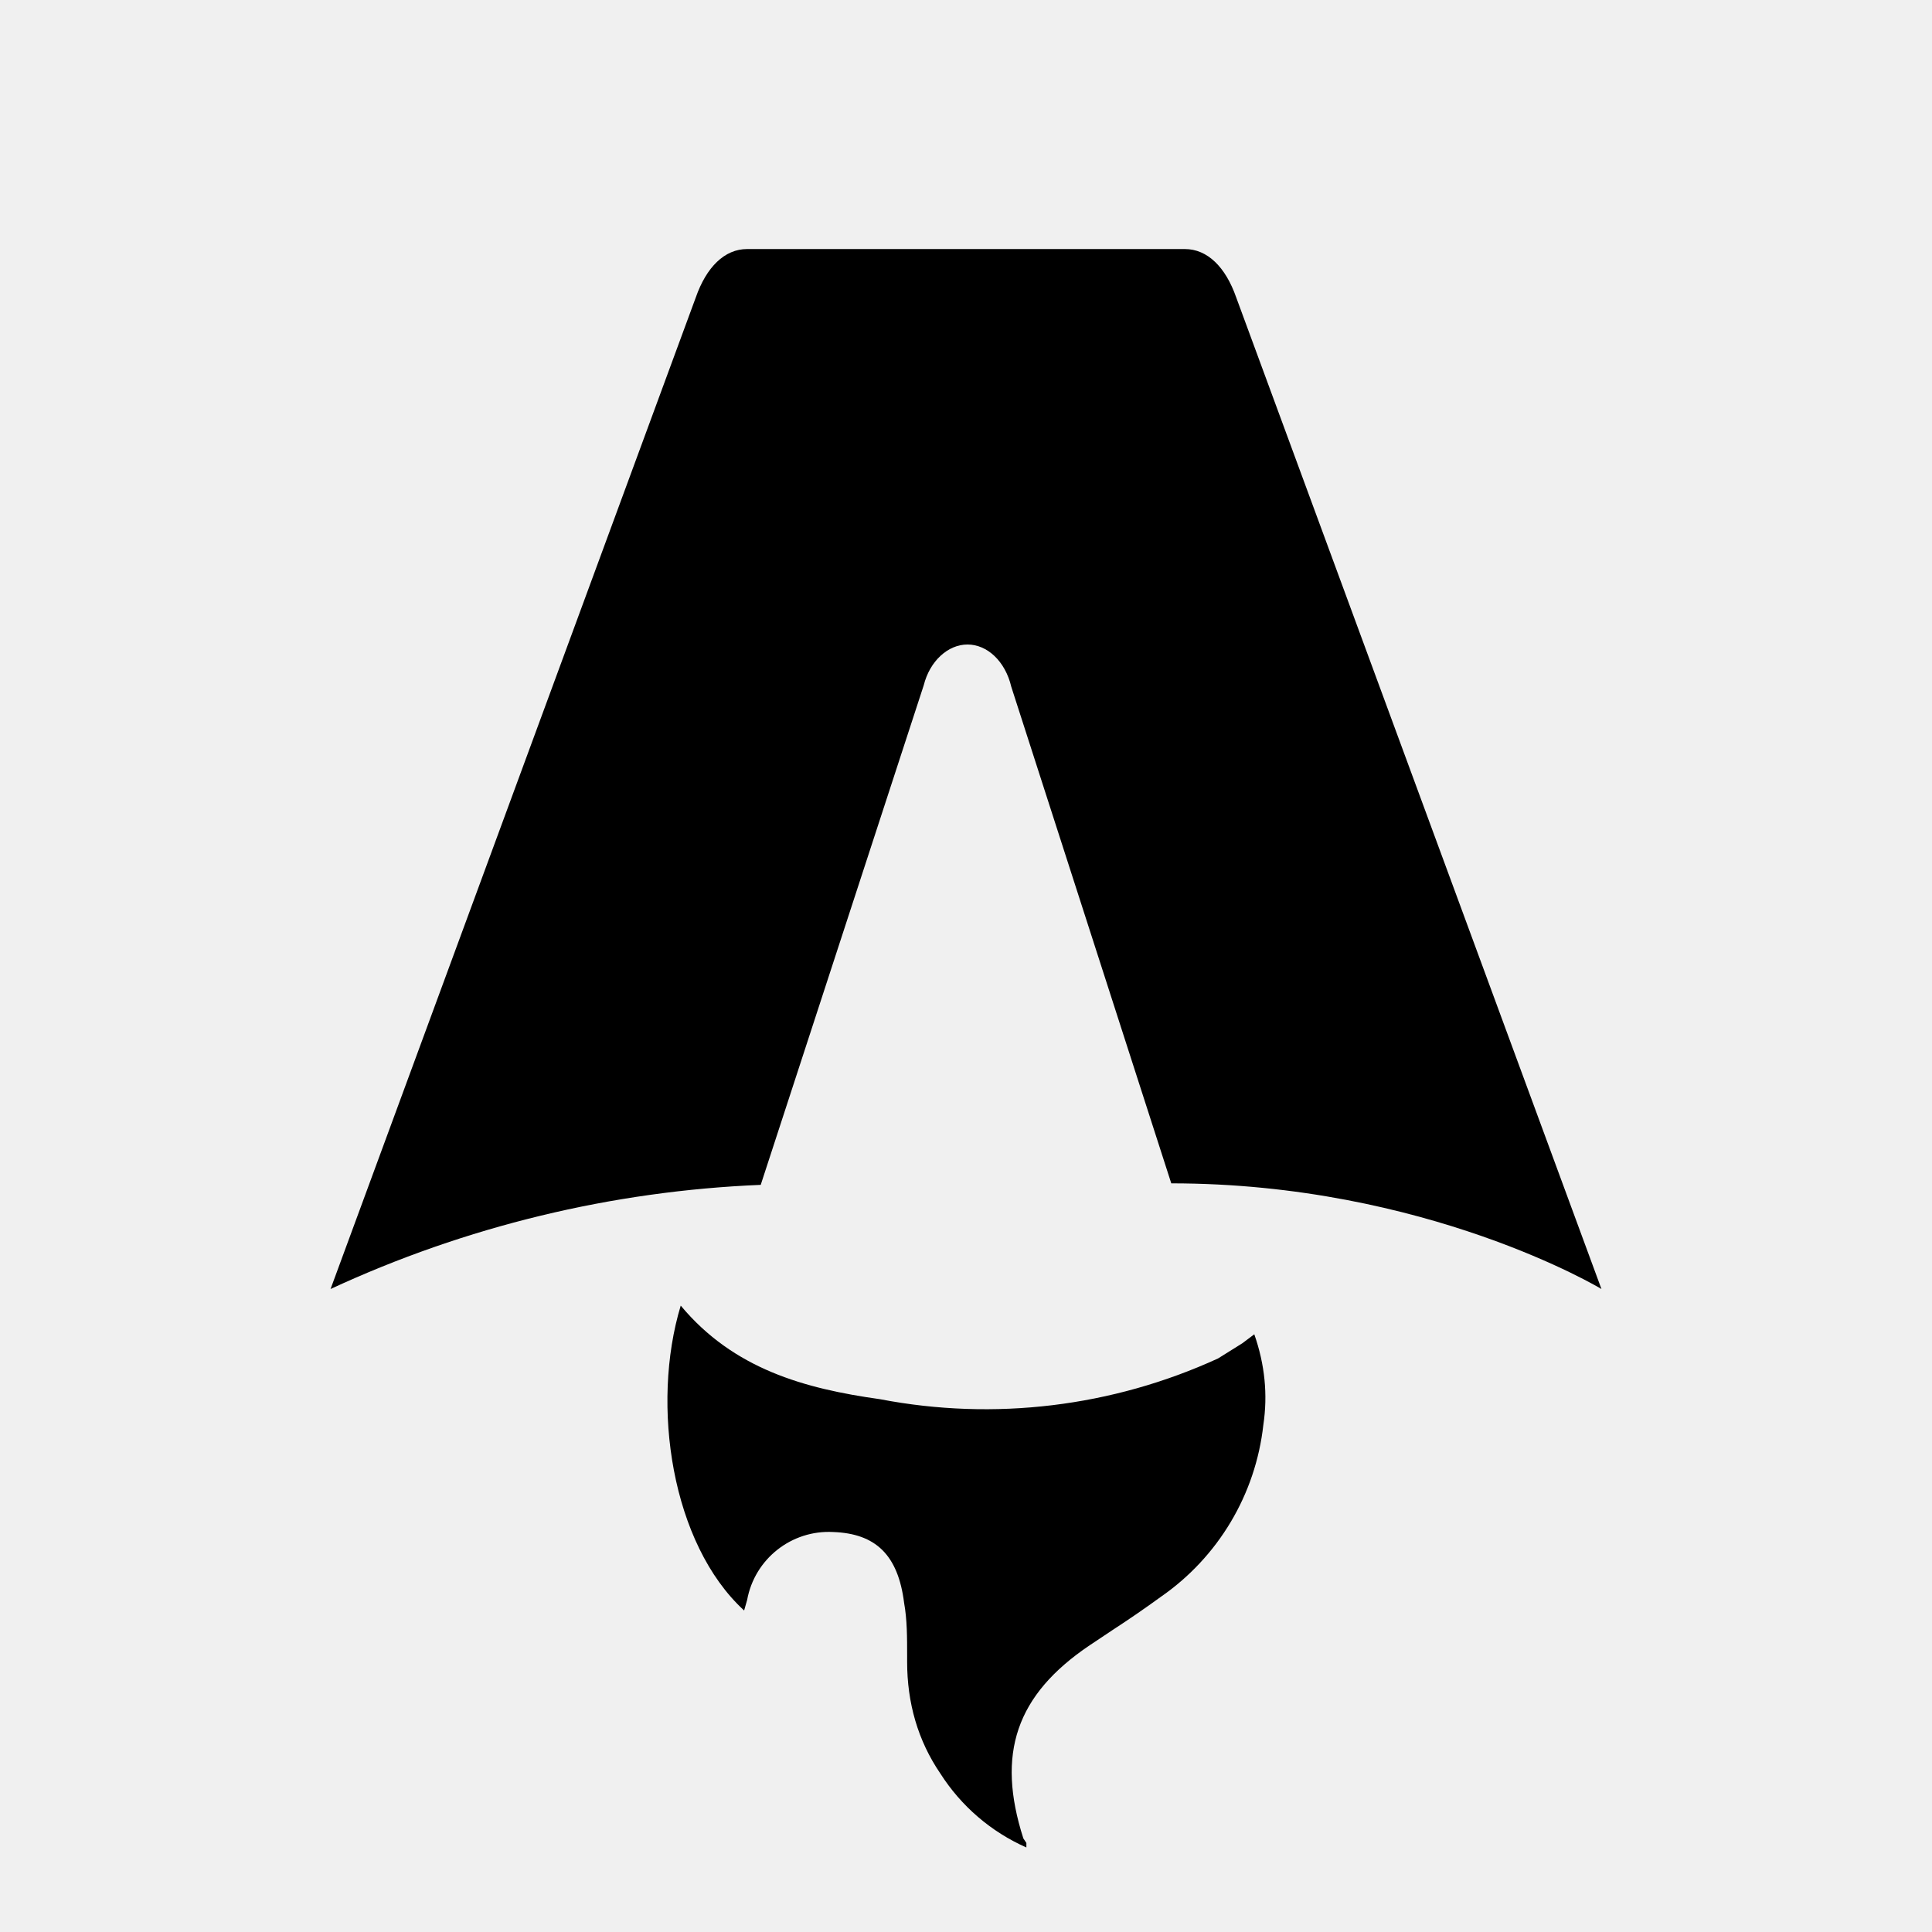
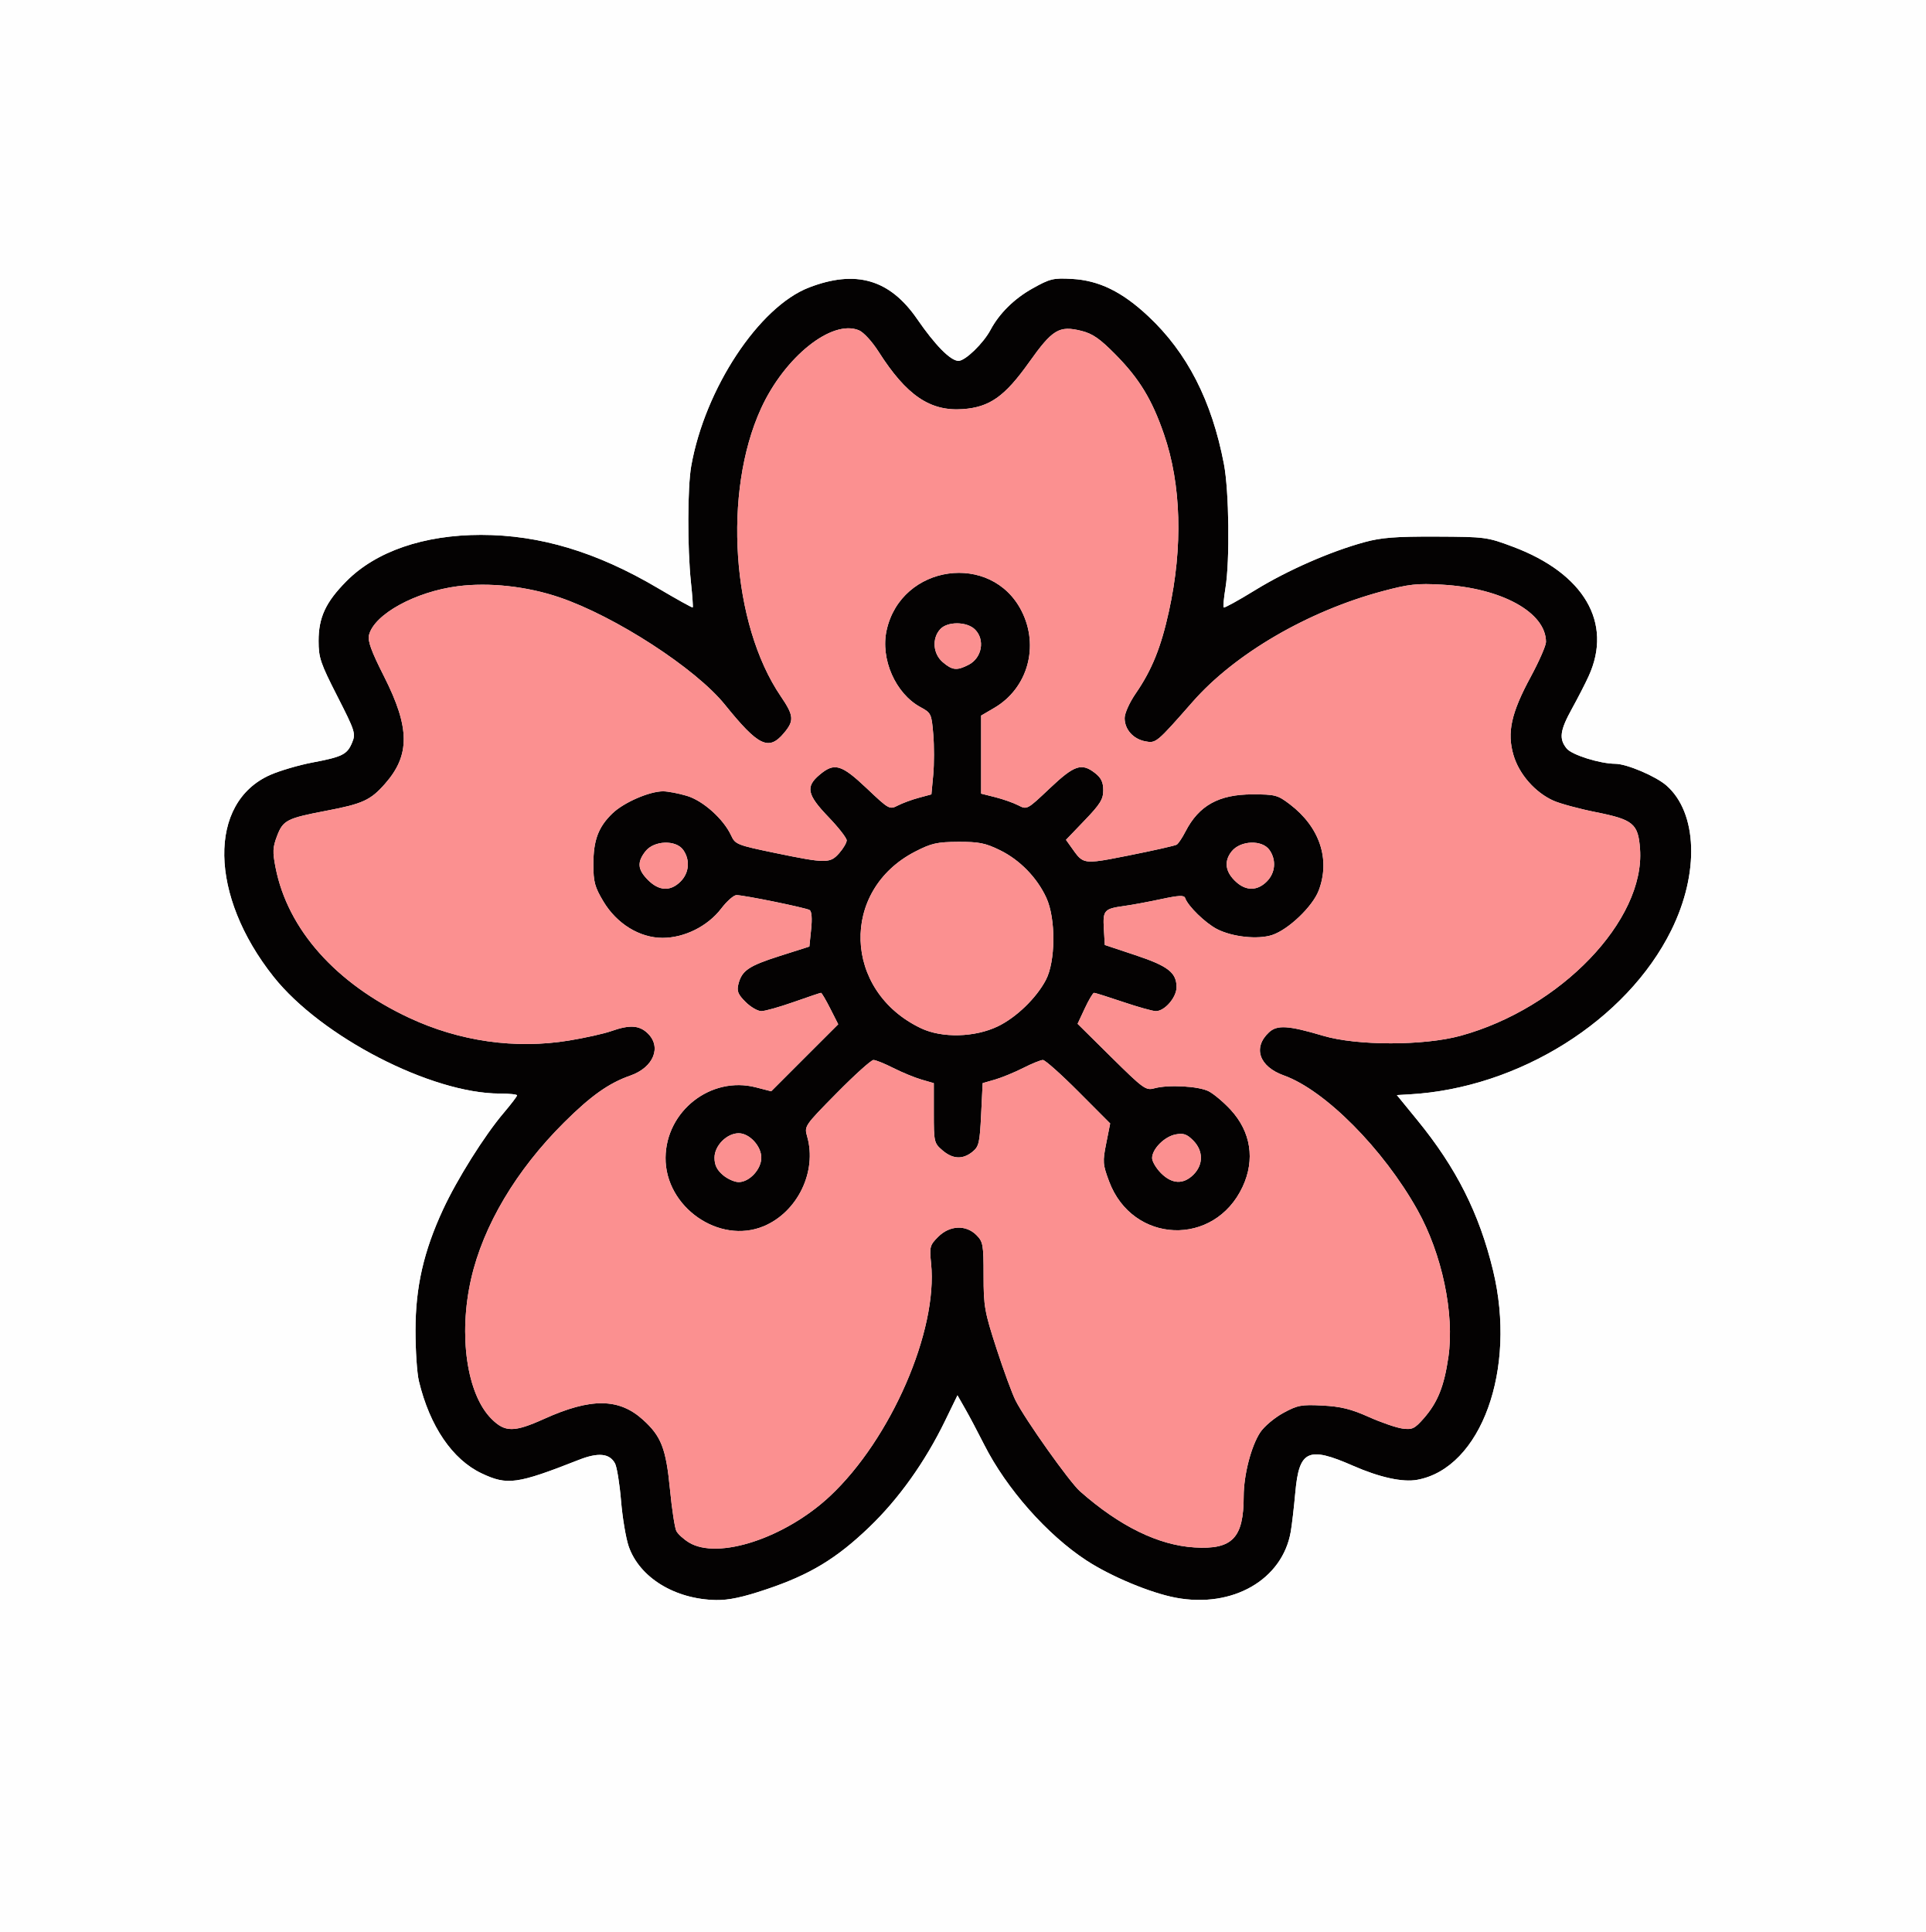
- <svg xmlns="http://www.w3.org/2000/svg" fill="none" viewBox="0 0 128 128">
-   <path d="M50.4 78.5a75.1 75.1 0 0 0-28.5 6.9l24.2-65.7c.7-2 1.9-3.2 3.4-3.2h29c1.5 0 2.7 1.2 3.4 3.2l24.2 65.7s-11.6-7-28.5-7L67 45.5c-.4-1.7-1.6-2.8-2.9-2.8-1.3 0-2.5 1.1-2.9 2.7L50.4 78.5Zm-1.1 28.2Zm-4.2-20.2c-2 6.6-.6 15.8 4.2 20.2a17.5 17.5 0 0 1 .2-.7 5.5 5.5 0 0 1 5.7-4.5c2.8.1 4.3 1.5 4.7 4.7.2 1.1.2 2.3.2 3.5v.4c0 2.7.7 5.2 2.2 7.4a13 13 0 0 0 5.7 4.9v-.3l-.2-.3c-1.8-5.6-.5-9.5 4.4-12.8l1.5-1a73 73 0 0 0 3.2-2.2 16 16 0 0 0 6.8-11.4c.3-2 .1-4-.6-6l-.8.6-1.6 1a37 37 0 0 1-22.4 2.7c-5-.7-9.7-2-13.2-6.2Z" />
-   <style>
-         path { fill: #000; }
-         @media (prefers-color-scheme: dark) {
-             path { fill: #FFF; }
-         }
-     </style>
+ <svg xmlns="http://www.w3.org/2000/svg" viewBox="198.656 204.8 630.784 632.832" style="max-height: 500px" width="630.784" height="632.832">
+   <g>
+     <path fill="rgb(4,2,2)" d="M 449.72 725.37 C441.95,727.99 437.35,728.97 433.22,728.90 C419.71,728.67 408.11,721.55 404.56,711.31 C403.65,708.67 402.52,701.95 402.06,696.40 C401.60,690.84 400.71,685.33 400.09,684.16 C398.31,680.84 394.61,680.47 388.20,683.00 C367.96,690.96 364.82,691.39 356.40,687.41 C346.83,682.88 339.41,671.98 335.85,657.18 C335.23,654.61 334.73,647.10 334.74,640.50 C334.75,626.32 337.41,614.68 343.76,600.97 C348.35,591.05 357.34,576.73 363.62,569.34 C366.03,566.50 368.00,563.92 368.00,563.59 C368.00,563.27 365.47,563.00 362.37,563.00 C339.91,563.00 303.89,544.41 288.27,524.76 C267.14,498.17 266.65,467.65 287.21,458.60 C290.35,457.22 296.56,455.40 301.00,454.56 C310.86,452.69 312.37,451.93 314.00,447.99 C315.21,445.08 314.94,444.25 309.14,432.87 C303.61,422.03 303.00,420.24 303.00,414.74 C303.00,407.04 305.34,402.01 312.12,395.17 C321.78,385.41 337.49,380.00 356.20,380.00 C375.50,380.00 394.13,385.61 414.16,397.46 C420.28,401.08 425.40,403.92 425.54,403.77 C425.68,403.62 425.42,399.90 424.95,395.50 C423.76,384.20 423.81,364.44 425.05,357.43 C429.54,332.10 447.23,305.29 463.63,298.97 C478.99,293.05 490.10,296.30 499.06,309.32 C504.96,317.90 510.00,323.00 512.59,323.00 C514.80,323.00 520.73,317.26 523.08,312.84 C525.93,307.48 530.84,302.63 536.78,299.31 C542.58,296.06 543.62,295.81 549.81,296.16 C558.62,296.66 566.16,300.35 574.70,308.34 C587.49,320.30 595.55,336.05 599.52,356.79 C601.21,365.60 601.49,388.46 600.02,397.44 C599.48,400.70 599.23,403.56 599.45,403.78 C599.67,404.00 604.32,401.44 609.78,398.08 C620.38,391.57 634.48,385.39 645.65,382.36 C651.09,380.88 655.89,380.51 669.00,380.56 C685.11,380.63 685.71,380.71 694.19,383.89 C717.47,392.62 726.94,408.80 718.99,426.25 C717.93,428.59 715.47,433.38 713.53,436.89 C709.56,444.08 709.20,446.79 711.77,449.97 C713.48,452.07 722.62,454.95 727.71,454.98 C731.47,455.01 740.99,459.06 744.46,462.10 C754.63,471.03 755.30,490.78 746.05,509.50 C731.46,539.05 696.10,561.23 660.33,563.26 L 656.16 563.50 L 662.85 571.69 C675.61,587.30 683.15,602.25 687.67,620.95 C695.50,653.33 683.77,685.69 662.82,689.52 C658.06,690.39 650.53,688.74 641.79,684.91 C627.11,678.46 624.16,679.82 622.91,693.57 C622.47,698.48 621.79,704.30 621.41,706.50 C618.68,722.24 602.39,731.62 583.82,728.15 C575.53,726.61 562.58,721.21 554.50,715.94 C541.62,707.53 528.29,692.43 520.99,678.00 C518.91,673.88 516.09,668.55 514.72,666.17 L 512.25 661.84 L 508.20 670.17 C501.64,683.66 493.03,695.74 483.37,705.01 C472.60,715.35 463.93,720.59 449.72,725.37 ZM 424.31 710.05 C433.80,715.83 455.80,708.60 470.47,694.88 C490.43,676.20 505.86,640.72 503.61,618.67 C503.05,613.18 503.19,612.66 505.93,609.92 C509.70,606.15 515.00,605.91 518.45,609.35 C520.63,611.54 520.80,612.50 520.80,622.60 C520.80,632.69 521.12,634.47 525.02,646.50 C527.34,653.65 530.15,661.30 531.26,663.50 C534.42,669.78 548.91,690.20 552.37,693.27 C565.32,704.71 578.04,710.95 589.91,711.67 C602.27,712.43 605.98,708.57 605.99,694.96 C606.00,687.91 608.43,678.51 611.40,673.99 C612.67,672.05 616.06,669.20 618.93,667.63 C623.65,665.06 624.88,664.83 631.82,665.19 C637.79,665.50 641.16,666.33 646.94,668.92 C651.04,670.75 656.01,672.46 658.00,672.73 C661.20,673.16 661.98,672.78 664.95,669.41 C669.52,664.19 671.63,658.95 673.03,649.33 C675.08,635.10 670.97,615.54 662.87,601.07 C651.69,581.09 632.61,561.89 619.16,557.07 C611.05,554.17 608.90,547.98 614.26,542.96 C616.93,540.45 620.60,540.68 632.00,544.07 C643.07,547.37 664.98,547.37 677.00,544.08 C709.74,535.12 737.49,506.23 735.80,482.87 C735.20,474.60 733.60,473.27 721.37,470.83 C715.94,469.75 709.70,468.06 707.50,467.09 C701.47,464.41 696.18,458.40 694.35,452.11 C692.19,444.73 693.60,438.33 699.99,426.52 C702.74,421.42 705.00,416.27 705.00,415.08 C705.00,405.41 690.51,397.41 671.00,396.31 C662.79,395.84 660.14,396.13 651.50,398.44 C627.09,404.95 603.15,418.89 589.30,434.66 C577.41,448.20 577.28,448.30 573.73,447.62 C569.78,446.85 567.00,443.71 567.00,440.00 C567.00,438.45 568.59,434.91 570.62,431.96 C575.92,424.26 578.92,416.84 581.51,405.00 C586.13,383.95 585.55,363.43 579.87,347.00 C575.95,335.63 571.80,328.82 564.00,320.92 C558.89,315.74 556.51,314.09 552.86,313.18 C545.55,311.36 543.38,312.66 535.69,323.49 C527.73,334.68 522.80,338.17 514.01,338.81 C503.27,339.58 495.54,334.32 486.44,320.04 C484.29,316.66 481.50,313.62 479.96,312.98 C471.12,309.32 455.66,321.68 447.92,338.58 C435.34,366.05 438.29,409.20 454.36,432.85 C458.69,439.21 458.83,440.86 455.41,444.92 C450.42,450.85 447.07,449.24 436.06,435.60 C426.51,423.76 400.18,406.68 381.90,400.47 C371.27,396.85 358.86,395.49 348.57,396.82 C334.66,398.62 321.22,406.01 319.51,412.80 C319.03,414.73 320.24,418.07 324.47,426.43 C332.95,443.21 333.02,452.15 324.75,461.54 C320.03,466.91 317.44,468.10 305.50,470.37 C292.63,472.83 291.37,473.47 289.41,478.59 C287.97,482.36 287.90,483.83 288.92,489.02 C292.90,509.24 308.62,526.92 332.60,538.16 C349.14,545.91 367.46,548.52 385.03,545.63 C390.27,544.77 396.51,543.38 398.90,542.53 C404.84,540.44 407.95,540.61 410.69,543.17 C415.48,547.68 412.75,554.45 405.08,557.12 C398.07,559.57 392.19,563.73 383.42,572.46 C367.72,588.08 356.94,606.22 352.96,623.68 C348.75,642.17 351.55,661.49 359.63,669.56 C364.07,674.00 367.04,674.00 376.93,669.53 C392.18,662.65 401.37,662.73 409.22,669.82 C415.24,675.25 416.79,679.26 418.09,692.65 C418.72,699.17 419.66,705.31 420.18,706.30 C420.70,707.30 422.56,708.98 424.31,710.05 ZM 448.78 606.45 C434.21,612.53 416.49,600.15 416.64,584.00 C416.78,568.68 431.51,557.19 446.18,560.95 L 451.24 562.25 L 462.21 551.27 L 473.19 540.30 L 470.58 535.15 C469.14,532.32 467.78,530.00 467.56,530.00 C467.34,530.00 463.33,531.35 458.66,533.00 C453.98,534.65 449.19,536.00 448.00,536.00 C446.82,536.00 444.48,534.64 442.82,532.97 C440.37,530.53 439.93,529.43 440.48,527.22 C441.60,522.72 443.81,521.20 454.00,517.95 L 463.74 514.85 L 464.32 509.20 C464.69,505.65 464.50,503.31 463.83,502.89 C462.60,502.14 442.34,498.00 439.87,498.00 C438.97,498.00 436.72,499.98 434.87,502.41 C430.45,508.19 422.82,512.00 415.68,512.00 C408.14,512.00 400.65,507.39 396.26,500.04 C393.45,495.34 393.00,493.66 393.00,487.92 C393.00,480.01 394.62,475.68 399.25,471.22 C402.95,467.65 411.35,464.00 415.83,464.00 C417.37,464.00 420.86,464.66 423.58,465.47 C428.92,467.05 435.64,473.07 438.14,478.50 C439.45,481.36 440.11,481.62 452.51,484.19 C469.23,487.65 470.52,487.65 473.52,484.25 C474.85,482.74 475.95,480.86 475.97,480.08 C475.99,479.31 473.30,475.86 470.00,472.42 C462.98,465.12 462.43,462.50 467.08,458.59 C471.95,454.49 474.19,455.14 482.54,463.03 C489.84,469.95 490.01,470.04 492.73,468.64 C494.26,467.85 497.35,466.71 499.61,466.11 L 503.71 465.00 L 504.31 458.62 C504.63,455.10 504.64,449.11 504.32,445.30 C503.76,438.61 503.62,438.31 500.16,436.44 C491.94,431.99 486.96,420.67 489.05,411.22 C493.83,389.65 523.37,385.46 533.25,404.94 C539.12,416.51 535.25,430.25 524.32,436.66 L 520.00 439.19 L 520.00 464.76 L 524.65 465.93 C527.21,466.58 530.59,467.77 532.17,468.59 C535.02,470.06 535.07,470.03 542.46,463.03 C550.57,455.36 552.92,454.58 557.37,458.07 C559.32,459.61 560.00,461.05 560.00,463.66 C560.00,466.60 559.00,468.21 553.89,473.53 L 547.79 479.89 L 549.85 482.78 C551.09,484.53 551.90,485.69 553.02,486.34 C555.21,487.63 558.55,486.96 568.57,484.97 L 568.78 484.92 C576.64,483.36 583.51,481.80 584.05,481.47 C584.59,481.14 585.88,479.21 586.92,477.18 C591.32,468.63 597.87,465.00 608.87,465.00 C616.34,465.00 617.12,465.21 621.15,468.28 C630.91,475.73 634.44,486.32 630.55,496.51 C628.55,501.75 620.64,509.30 615.32,511.06 C610.64,512.60 602.33,511.72 597.28,509.14 C593.48,507.20 587.69,501.56 586.82,498.95 C586.49,497.98 584.77,498.06 578.95,499.31 C574.85,500.19 569.44,501.20 566.92,501.54 C560.28,502.46 559.84,502.94 560.19,509.01 L 560.50 514.33 L 570.50 517.66 C581.23,521.23 584.00,523.38 584.00,528.16 C584.00,531.50 580.12,536.00 577.23,536.00 C576.21,536.00 571.38,534.65 566.50,533.00 C561.62,531.35 557.34,530.00 556.98,530.00 C556.63,530.00 555.27,532.28 553.96,535.08 L 551.59 540.15 L 562.68 551.12 C573.04,561.37 573.96,562.04 576.64,561.30 C581.27,560.01 591.24,560.55 594.55,562.26 C596.23,563.13 599.46,565.86 601.73,568.32 C608.36,575.52 609.78,584.63 605.65,593.51 C596.42,613.33 569.58,612.27 561.91,591.77 C559.83,586.20 559.76,585.34 560.97,579.29 L 562.26 572.79 L 551.90 562.40 C546.20,556.68 540.95,552.00 540.23,552.00 C539.52,552.00 536.60,553.18 533.75,554.63 C530.90,556.07 526.75,557.78 524.54,558.42 L 520.50 559.58 L 520.00 569.88 C519.55,579.19 519.27,580.37 517.14,582.09 C513.96,584.66 510.68,584.49 507.31,581.58 C504.59,579.24 504.50,578.86 504.50,569.38 L 504.50 559.59 L 500.46 558.42 C498.25,557.78 494.10,556.07 491.25,554.63 C488.40,553.18 485.46,552.00 484.73,552.00 C483.99,552.00 478.58,556.87 472.71,562.83 C462.10,573.59 462.05,573.68 463.02,577.07 C466.31,588.53 459.86,601.83 448.78,606.45 ZM 500.31 541.61 C507.20,544.89 517.96,544.62 525.50,540.97 C531.51,538.06 538.02,531.78 541.17,525.85 C544.41,519.77 544.50,505.70 541.36,498.88 C538.30,492.24 532.68,486.48 526.16,483.28 C521.37,480.94 519.27,480.52 512.50,480.55 C505.54,480.59 503.71,481.01 498.38,483.75 C473.69,496.46 474.79,529.48 500.31,541.61 ZM 0.50 0.50 L 0.00 1020.04 L 0.00 0.00 L 1020.04 0.00 ZM 578.92 589.08 C582.53,592.68 586.24,592.85 589.55,589.55 C592.84,586.25 592.79,581.70 589.43,578.34 C587.37,576.27 586.25,575.90 583.68,576.39 C580.04,577.09 576.00,581.16 576.00,584.13 C576.00,585.24 577.32,587.47 578.92,589.08 ZM 435.39 589.66 C436.89,590.95 439.23,592.00 440.60,592.00 C444.11,592.00 448.00,587.80 448.00,584.00 C448.00,580.20 444.11,576.00 440.60,576.00 C436.71,576.00 432.67,580.07 432.67,584.00 C432.67,586.37 433.44,587.98 435.39,589.66 ZM 410.92 493.08 C414.53,496.68 418.24,496.85 421.55,493.55 C424.38,490.71 424.74,486.51 422.44,483.22 C420.07,479.83 412.88,480.07 410.07,483.63 C407.25,487.22 407.47,489.62 410.92,493.08 ZM 603.59 493.75 C606.87,496.68 610.49,496.60 613.55,493.55 C616.38,490.71 616.74,486.51 614.44,483.22 C612.04,479.79 604.87,480.07 602.02,483.71 C599.42,487.00 599.98,490.52 603.59,493.75 ZM 507.40 421.67 C510.56,424.38 512.06,424.54 515.92,422.54 C520.27,420.29 521.34,414.34 518.00,411.00 C515.35,408.35 508.95,408.29 506.59,410.90 C503.84,413.93 504.22,418.93 507.40,421.67 Z" />
+     <path fill="rgb(114,86,88)" d="M 0.50 0.50 L 1020.04 0.00 L 1024.00 0.00 L 1024.00 1024.00 L 0.00 1024.00 L 0.00 1020.04 ZM 1.00 1.00 L 1.00 1023.00 L 1023.00 1023.00 L 1023.00 1.00 Z" />
+     <path fill="rgb(251,144,144)" d="M 424.31 710.05 C422.56,708.98 420.70,707.30 420.18,706.30 C419.66,705.31 418.72,699.17 418.09,692.65 C416.79,679.26 415.24,675.25 409.22,669.82 C401.37,662.73 392.18,662.65 376.93,669.53 C367.04,674.00 364.07,674.00 359.63,669.56 C351.55,661.49 348.75,642.17 352.96,623.68 C356.94,606.22 367.72,588.08 383.42,572.46 C392.19,563.73 398.07,559.57 405.08,557.12 C412.75,554.45 415.48,547.68 410.69,543.17 C407.95,540.61 404.84,540.44 398.90,542.53 C396.51,543.38 390.27,544.77 385.03,545.63 C367.46,548.52 349.14,545.91 332.60,538.16 C308.62,526.92 292.90,509.24 288.92,489.02 C287.90,483.83 287.97,482.36 289.41,478.59 C291.37,473.47 292.63,472.83 305.50,470.37 C317.44,468.10 320.03,466.91 324.75,461.54 C333.02,452.15 332.95,443.21 324.47,426.43 C320.24,418.07 319.03,414.73 319.51,412.80 C321.22,406.01 334.66,398.62 348.57,396.82 C358.86,395.49 371.27,396.85 381.90,400.47 C400.18,406.68 426.51,423.76 436.06,435.60 C447.07,449.24 450.42,450.85 455.41,444.92 C458.83,440.86 458.69,439.21 454.36,432.85 C438.29,409.20 435.34,366.05 447.92,338.58 C455.66,321.68 471.12,309.32 479.96,312.98 C481.50,313.62 484.29,316.66 486.44,320.04 C495.54,334.32 503.27,339.58 514.01,338.81 C522.80,338.17 527.73,334.68 535.69,323.49 C543.38,312.66 545.55,311.36 552.86,313.18 C556.51,314.09 558.89,315.74 564.00,320.92 C571.80,328.82 575.95,335.63 579.87,347.00 C585.55,363.43 586.13,383.95 581.51,405.00 C578.92,416.84 575.92,424.26 570.62,431.96 C568.59,434.91 567.00,438.45 567.00,440.00 C567.00,443.71 569.78,446.85 573.73,447.62 C577.28,448.30 577.41,448.20 589.30,434.66 C603.15,418.89 627.09,404.95 651.50,398.44 C660.14,396.13 662.79,395.84 671.00,396.31 C690.51,397.41 705.00,405.41 705.00,415.08 C705.00,416.27 702.74,421.42 699.99,426.52 C693.60,438.33 692.19,444.73 694.35,452.11 C696.18,458.40 701.47,464.41 707.50,467.09 C709.70,468.06 715.94,469.75 721.37,470.83 C733.60,473.27 735.20,474.60 735.80,482.87 C737.49,506.23 709.74,535.12 677.00,544.08 C664.98,547.37 643.07,547.37 632.00,544.07 C620.60,540.68 616.93,540.45 614.26,542.96 C608.90,547.98 611.05,554.17 619.16,557.07 C632.61,561.89 651.69,581.09 662.87,601.07 C670.97,615.54 675.08,635.10 673.03,649.33 C671.63,658.95 669.52,664.19 664.95,669.41 C661.98,672.78 661.20,673.16 658.00,672.73 C656.01,672.46 651.04,670.75 646.94,668.92 C641.16,666.33 637.79,665.50 631.82,665.19 C624.88,664.83 623.65,665.06 618.93,667.63 C616.06,669.20 612.67,672.05 611.40,673.99 C608.43,678.51 606.00,687.91 605.99,694.96 C605.98,708.57 602.27,712.43 589.91,711.67 C578.04,710.95 565.32,704.71 552.37,693.27 C548.91,690.20 534.42,669.78 531.26,663.50 C530.15,661.30 527.34,653.65 525.02,646.50 C521.12,634.47 520.80,632.69 520.80,622.60 C520.80,612.50 520.63,611.54 518.45,609.35 C515.00,605.91 509.70,606.15 505.93,609.92 C503.19,612.66 503.05,613.18 503.61,618.67 C505.86,640.72 490.43,676.20 470.47,694.88 C455.80,708.60 433.80,715.83 424.31,710.05 ZM 448.78 606.45 C459.86,601.83 466.31,588.53 463.02,577.07 C462.05,573.68 462.10,573.59 472.71,562.83 C478.58,556.87 483.99,552.00 484.73,552.00 C485.46,552.00 488.40,553.18 491.25,554.63 C494.10,556.07 498.25,557.78 500.46,558.42 L 504.50 559.59 L 504.50 569.38 C504.50,578.86 504.59,579.24 507.31,581.58 C510.68,584.49 513.96,584.66 517.14,582.09 C519.27,580.37 519.55,579.19 520.00,569.88 L 520.50 559.58 L 524.54 558.42 C526.75,557.78 530.90,556.07 533.75,554.63 C536.60,553.18 539.52,552.00 540.23,552.00 C540.95,552.00 546.20,556.68 551.90,562.40 L 562.26 572.79 L 560.97 579.29 C559.76,585.34 559.83,586.20 561.91,591.77 C569.58,612.27 596.42,613.33 605.65,593.51 C609.78,584.63 608.36,575.52 601.73,568.32 C599.46,565.86 596.23,563.13 594.55,562.26 C591.24,560.55 581.27,560.01 576.64,561.30 C573.96,562.04 573.04,561.37 562.68,551.12 L 551.59 540.15 L 553.96 535.08 C555.27,532.28 556.63,530.00 556.98,530.00 C557.34,530.00 561.62,531.35 566.50,533.00 C571.38,534.65 576.21,536.00 577.23,536.00 C580.12,536.00 584.00,531.50 584.00,528.16 C584.00,523.38 581.23,521.23 570.50,517.66 L 560.50 514.33 L 560.19 509.01 C559.84,502.94 560.28,502.46 566.92,501.54 C569.44,501.20 574.85,500.19 578.95,499.31 C584.77,498.06 586.49,497.98 586.82,498.95 C587.69,501.56 593.48,507.20 597.28,509.14 C602.33,511.72 610.64,512.60 615.32,511.06 C620.64,509.30 628.55,501.75 630.55,496.51 C634.44,486.32 630.91,475.73 621.15,468.28 C617.12,465.21 616.34,465.00 608.87,465.00 C597.87,465.00 591.32,468.63 586.92,477.18 C585.88,479.21 584.59,481.14 584.05,481.47 C583.51,481.80 576.64,483.36 568.78,484.92 L 568.57 484.97 C558.55,486.96 555.21,487.63 553.02,486.34 C551.90,485.69 551.09,484.53 549.85,482.78 L 547.79 479.89 L 553.89 473.53 C559.00,468.21 560.00,466.60 560.00,463.66 C560.00,461.05 559.32,459.61 557.37,458.07 C552.92,454.58 550.57,455.36 542.46,463.03 C535.07,470.03 535.02,470.06 532.17,468.59 C530.59,467.77 527.21,466.58 524.65,465.93 L 520.00 464.76 L 520.00 439.19 L 524.32 436.66 C535.25,430.25 539.12,416.51 533.25,404.94 C523.37,385.46 493.83,389.65 489.05,411.22 C486.96,420.67 491.94,431.99 500.16,436.44 C503.62,438.31 503.76,438.61 504.32,445.30 C504.64,449.11 504.63,455.10 504.31,458.62 L 503.71 465.00 L 499.61 466.11 C497.35,466.71 494.26,467.85 492.73,468.64 C490.01,470.04 489.84,469.95 482.54,463.03 C474.19,455.14 471.95,454.49 467.08,458.59 C462.43,462.50 462.98,465.12 470.00,472.42 C473.30,475.86 475.99,479.31 475.97,480.08 C475.95,480.86 474.85,482.74 473.52,484.25 C470.52,487.65 469.23,487.65 452.51,484.19 C440.11,481.62 439.45,481.36 438.14,478.50 C435.64,473.07 428.92,467.05 423.58,465.47 C420.86,464.66 417.37,464.00 415.83,464.00 C411.35,464.00 402.95,467.65 399.25,471.22 C394.62,475.68 393.00,480.01 393.00,487.92 C393.00,493.66 393.45,495.34 396.26,500.04 C400.65,507.39 408.14,512.00 415.68,512.00 C422.82,512.00 430.45,508.19 434.87,502.41 C436.72,499.98 438.97,498.00 439.87,498.00 C442.34,498.00 462.60,502.14 463.83,502.89 C464.50,503.31 464.69,505.65 464.32,509.20 L 463.74 514.85 L 454.00 517.95 C443.81,521.20 441.60,522.72 440.48,527.22 C439.93,529.43 440.37,530.53 442.82,532.97 C444.48,534.64 446.82,536.00 448.00,536.00 C449.19,536.00 453.98,534.65 458.66,533.00 C463.33,531.35 467.34,530.00 467.56,530.00 C467.78,530.00 469.14,532.32 470.58,535.15 L 473.19 540.30 L 462.21 551.27 L 451.24 562.25 L 446.18 560.95 C431.51,557.19 416.78,568.68 416.64,584.00 C416.49,600.15 434.21,612.53 448.78,606.45 ZM 500.31 541.61 C474.79,529.48 473.69,496.46 498.38,483.75 C503.71,481.01 505.54,480.59 512.50,480.55 C519.27,480.52 521.37,480.94 526.16,483.28 C532.68,486.48 538.30,492.24 541.36,498.88 C544.50,505.70 544.41,519.77 541.17,525.85 C538.02,531.78 531.51,538.06 525.50,540.97 C517.96,544.62 507.20,544.89 500.31,541.61 ZM 578.92 589.08 C577.32,587.47 576.00,585.24 576.00,584.13 C576.00,581.16 580.04,577.09 583.68,576.39 C586.25,575.90 587.37,576.27 589.43,578.34 C592.79,581.70 592.84,586.25 589.55,589.55 C586.24,592.85 582.53,592.68 578.92,589.08 ZM 435.39 589.66 C433.44,587.98 432.67,586.37 432.67,584.00 C432.67,580.07 436.71,576.00 440.60,576.00 C444.11,576.00 448.00,580.20 448.00,584.00 C448.00,587.80 444.11,592.00 440.60,592.00 C439.23,592.00 436.89,590.95 435.39,589.66 ZM 410.92 493.08 C407.47,489.62 407.25,487.22 410.07,483.63 C412.88,480.07 420.07,479.83 422.44,483.22 C424.74,486.51 424.38,490.71 421.55,493.55 C418.24,496.85 414.53,496.68 410.92,493.08 ZM 603.59 493.75 C599.98,490.52 599.42,487.00 602.02,483.71 C604.87,480.07 612.04,479.79 614.44,483.22 C616.74,486.51 616.38,490.71 613.55,493.55 C610.49,496.60 606.87,496.68 603.59,493.75 ZM 507.40 421.67 C504.22,418.93 503.84,413.93 506.59,410.90 C508.95,408.29 515.35,408.35 518.00,411.00 C521.34,414.34 520.27,420.29 515.92,422.54 C512.06,424.54 510.56,424.38 507.40,421.67 Z" />
+     <path fill="rgb(254,254,254)" d="M 1.00 512.00 L 1.00 1.00 L 512.00 1.00 L 1023.00 1.00 L 1023.00 512.00 L 1023.00 1023.00 L 512.00 1023.00 L 1.00 1023.00 L 1.00 512.00 ZM 449.72 725.37 C463.93,720.59 472.60,715.35 483.37,705.01 C493.03,695.74 501.64,683.66 508.20,670.17 L 512.25 661.84 L 514.72 666.17 C516.09,668.55 518.91,673.88 520.99,678.00 C528.29,692.43 541.62,707.53 554.50,715.94 C562.58,721.21 575.53,726.61 583.82,728.15 C602.39,731.62 618.68,722.24 621.41,706.50 C621.79,704.30 622.47,698.48 622.91,693.57 C624.16,679.82 627.11,678.46 641.79,684.91 C650.53,688.74 658.06,690.39 662.82,689.52 C683.77,685.69 695.50,653.33 687.67,620.95 C683.15,602.25 675.61,587.30 662.85,571.69 L 656.16 563.50 L 660.33 563.26 C696.10,561.23 731.46,539.05 746.05,509.50 C755.30,490.78 754.63,471.03 744.46,462.10 C740.99,459.06 731.47,455.01 727.71,454.98 C722.62,454.95 713.48,452.07 711.77,449.97 C709.20,446.79 709.56,444.08 713.53,436.89 C715.47,433.38 717.93,428.59 718.99,426.25 C726.94,408.80 717.47,392.62 694.19,383.89 C685.71,380.71 685.11,380.63 669.00,380.56 C655.89,380.51 651.09,380.88 645.65,382.36 C634.48,385.39 620.38,391.57 609.78,398.08 C604.32,401.44 599.67,404.00 599.45,403.78 C599.23,403.56 599.48,400.70 600.02,397.44 C601.49,388.46 601.21,365.60 599.52,356.79 C595.55,336.05 587.49,320.30 574.70,308.34 C566.16,300.35 558.62,296.66 549.81,296.16 C543.62,295.81 542.58,296.06 536.78,299.31 C530.84,302.63 525.93,307.48 523.08,312.84 C520.73,317.26 514.80,323.00 512.59,323.00 C510.00,323.00 504.96,317.90 499.06,309.32 C490.10,296.30 478.99,293.05 463.63,298.97 C447.23,305.29 429.54,332.10 425.05,357.43 C423.81,364.44 423.76,384.20 424.95,395.50 C425.42,399.90 425.68,403.62 425.54,403.77 C425.40,403.92 420.28,401.08 414.16,397.46 C394.13,385.61 375.50,380.00 356.20,380.00 C337.49,380.00 321.78,385.41 312.12,395.17 C305.34,402.01 303.00,407.04 303.00,414.74 C303.00,420.24 303.61,422.03 309.14,432.87 C314.94,444.25 315.21,445.08 314.00,447.99 C312.37,451.93 310.86,452.69 301.00,454.56 C296.56,455.40 290.35,457.22 287.21,458.60 C266.65,467.65 267.14,498.17 288.27,524.76 C303.89,544.41 339.91,563.00 362.37,563.00 C365.47,563.00 368.00,563.27 368.00,563.59 C368.00,563.92 366.03,566.50 363.62,569.34 C357.34,576.73 348.35,591.05 343.76,600.97 C337.41,614.68 334.75,626.32 334.74,640.50 C334.73,647.10 335.23,654.61 335.85,657.18 C339.41,671.98 346.83,682.88 356.40,687.41 C364.82,691.39 367.96,690.96 388.20,683.00 C394.61,680.47 398.31,680.84 400.09,684.16 C400.71,685.33 401.60,690.84 402.06,696.40 C402.52,701.95 403.65,708.67 404.56,711.31 C408.11,721.55 419.71,728.67 433.22,728.90 C437.35,728.97 441.95,727.99 449.72,725.37 Z" />
+   </g>
</svg>
